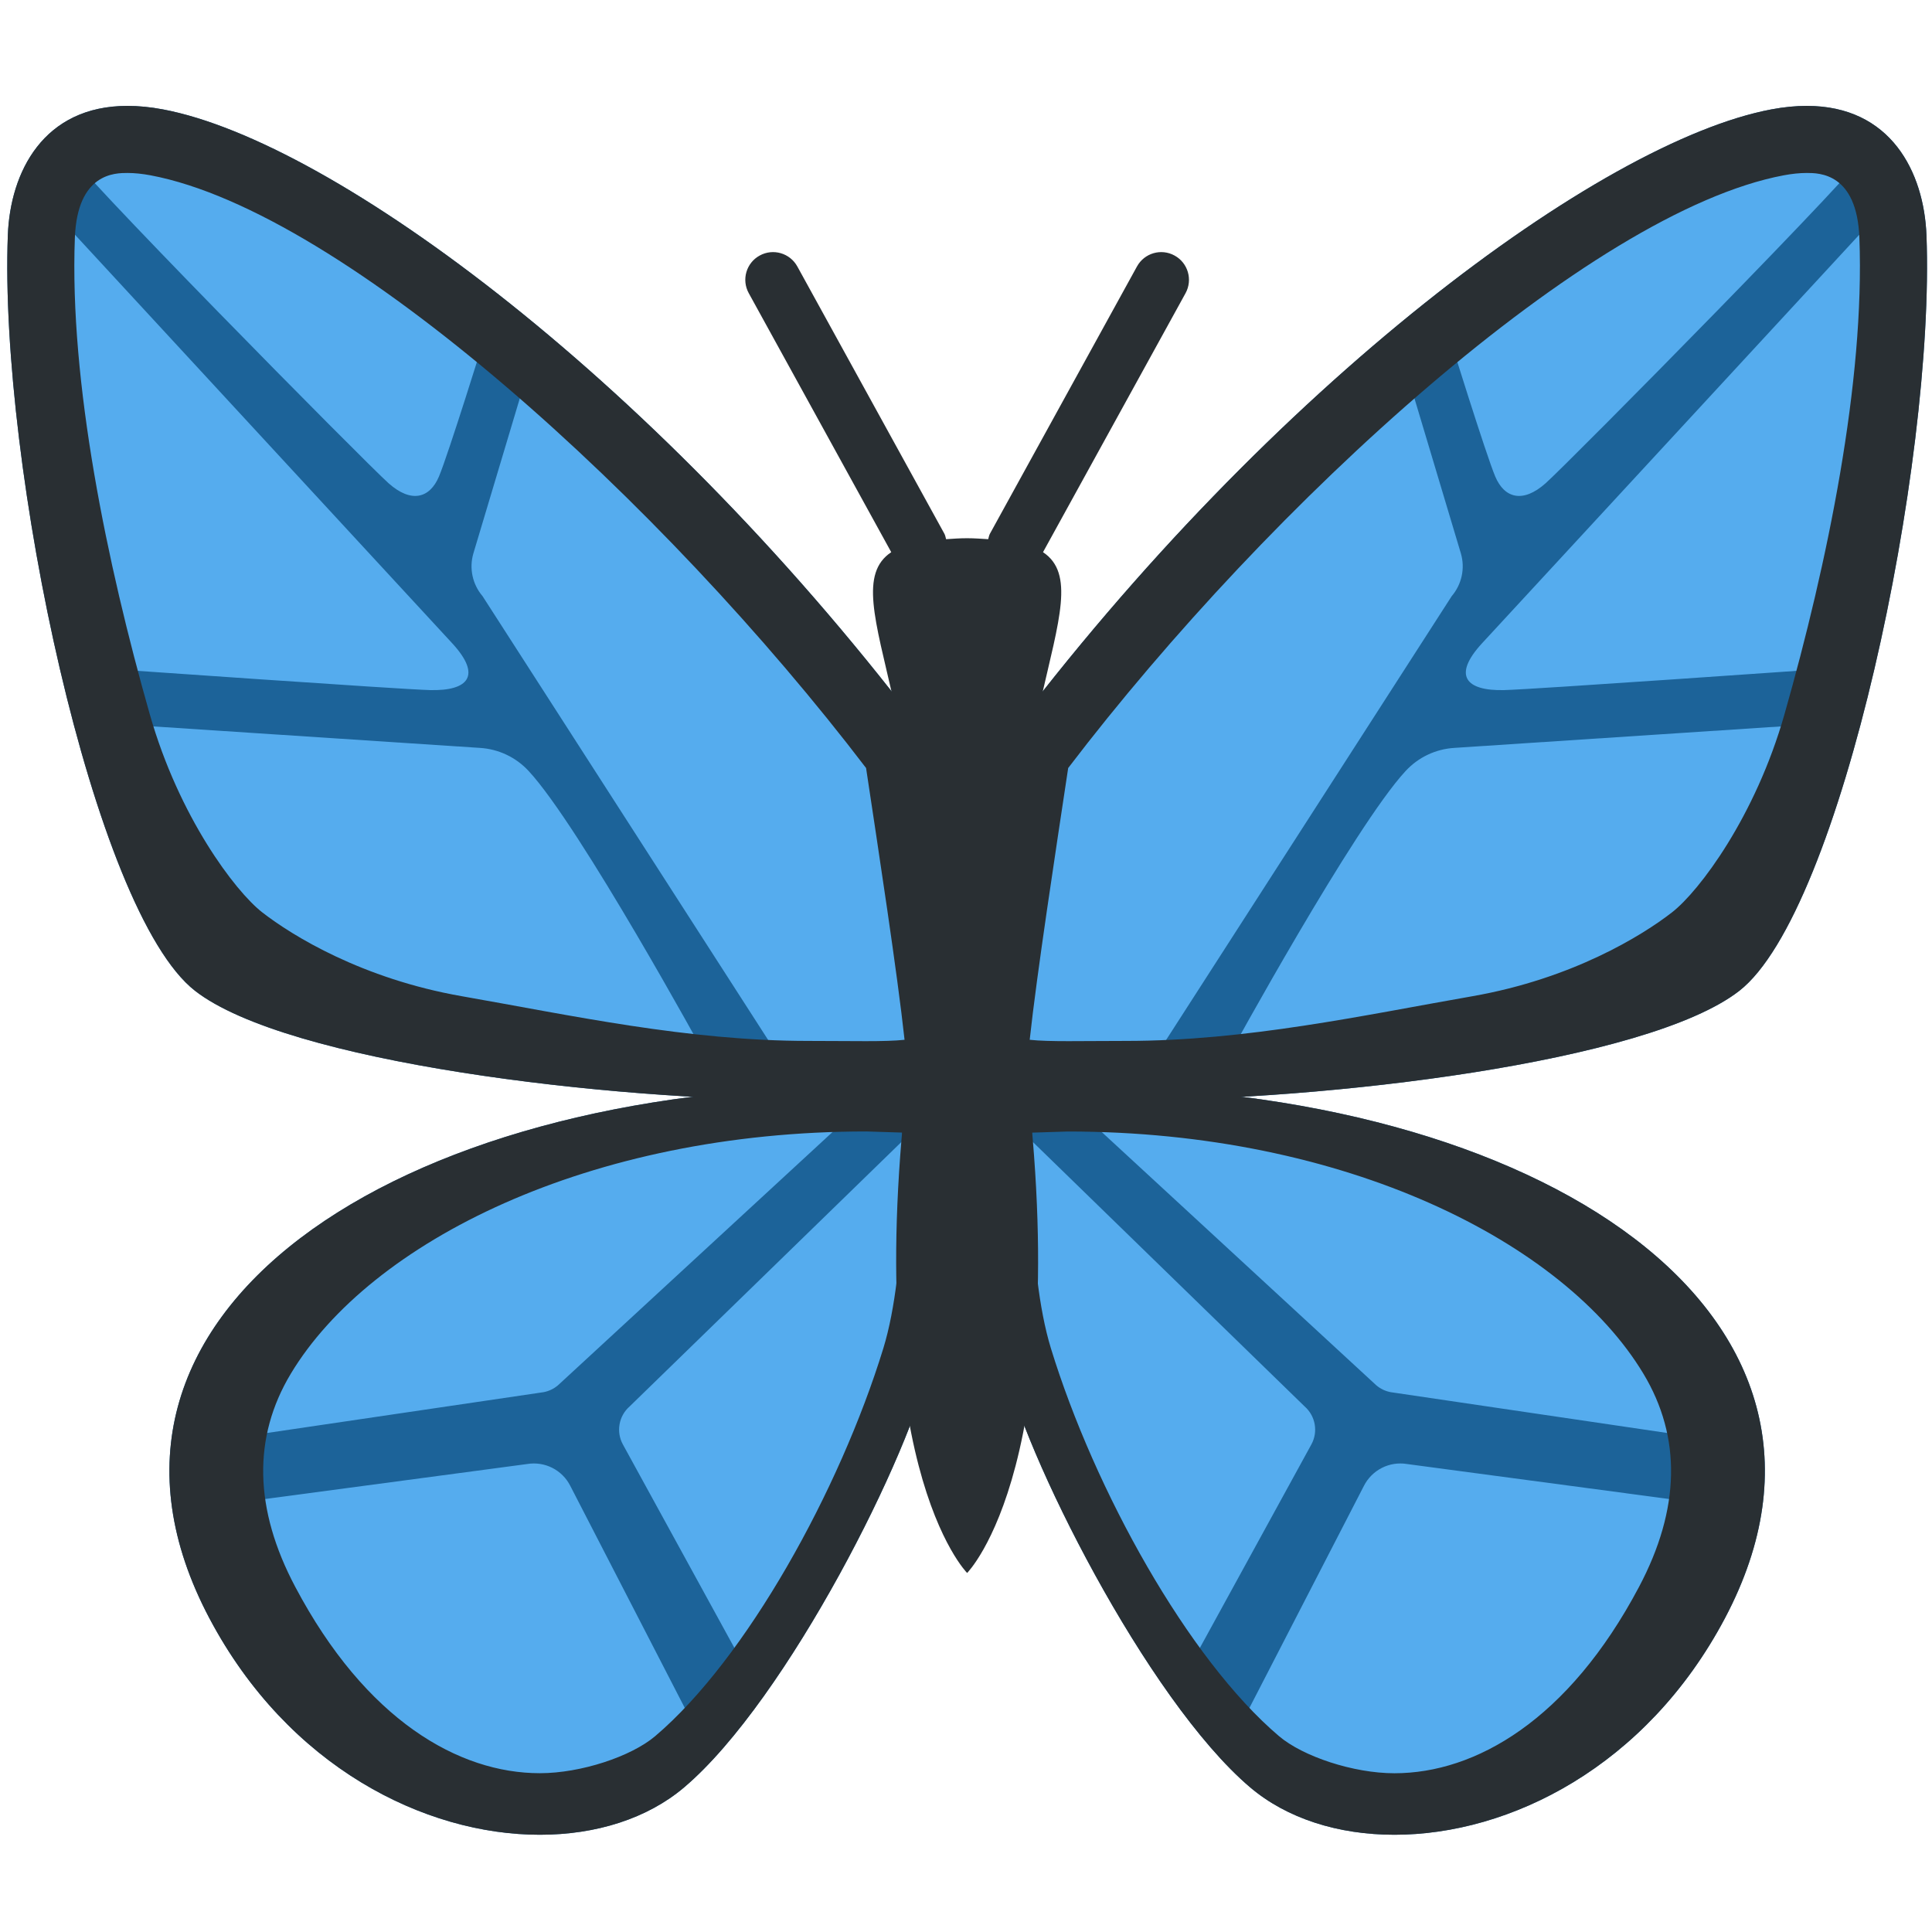
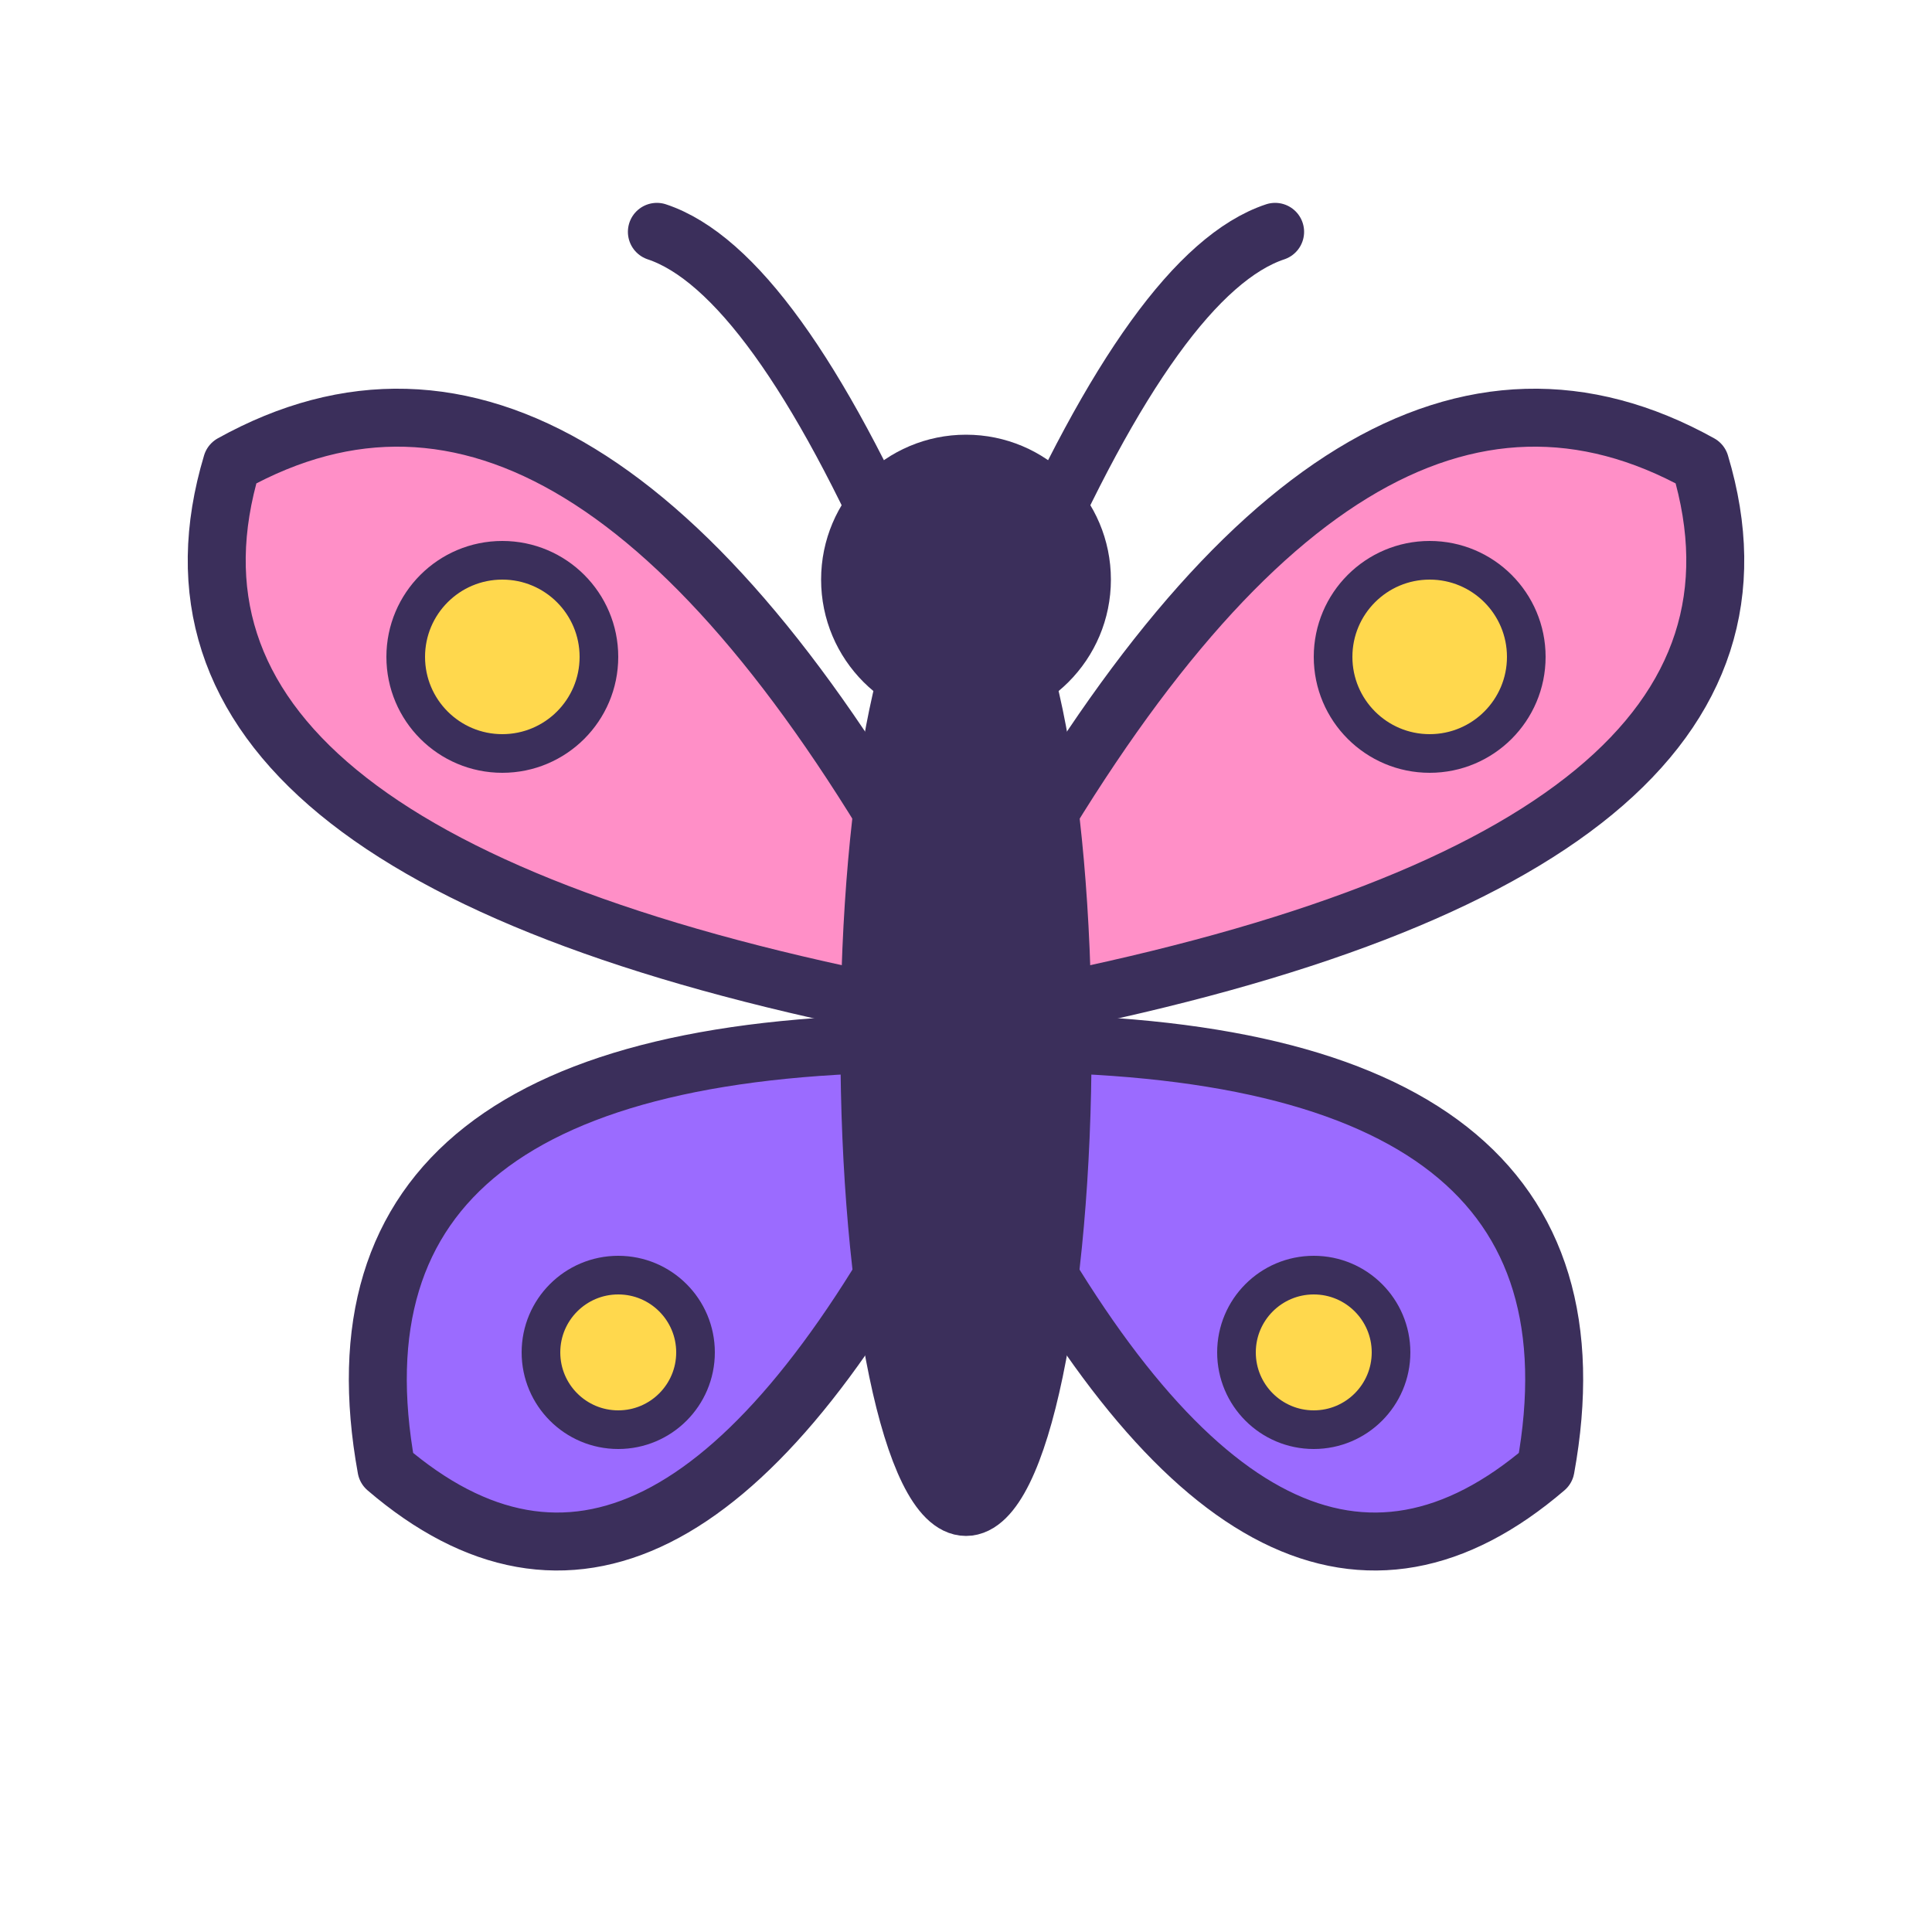
- <svg xmlns="http://www.w3.org/2000/svg" viewBox="0 0 36 36" preserveAspectRatio="xMidYMid meet">
-   <path fill="#1C6399" d="M20.004 20.243c-.426 0-.858.01-1.294.031-.436 1.268-.468 2.747 0 5.097.328 1.646 2.659 6.299 4.584 7.933.683.58 1.638.884 2.69.884 2.144 0 4.691-1.265 6.157-4.034 3.001-5.671-3.474-9.911-12.137-9.911z" />
-   <path fill="#1C6399" d="M33.666 1.973c-.204 0-.425.021-.663.066-3.182.601-9.302 5.126-14.287 11.771 0 0-.789 5.16-.789 6.194 0 .336 1.264.5 3.058.5 3.717 0 9.709-.705 11.424-2.041 1.898-1.479 3.65-9.804 3.488-14.079-.046-1.175-.662-2.411-2.231-2.411z" />
-   <path fill="#55ACEE" d="M27.098 13.936l6.629-.436s-1.055 3.619-3.102 4.656-7.719 1.5-7.719 1.5 2.33-4.261 3.286-5.29c.237-.256.559-.408.906-.43zm.52-1.952l7.526-8.151s.002 5.365-1.206 8.635c0 0-5.383.379-5.914.391-.703.016-.969-.265-.406-.875zm-6.068 7.672l5.5-8.547c.188-.22.253-.52.171-.798l-.968-3.233-6.722 6.609-.844 6.031 2.863-.062zM27.862 8.88c.172.406.516.5.938.125s6.074-6.094 6-6.218c0 0-2.832-1.194-7.8 3.463 0 0 .69 2.224.862 2.63zm-8.925 12.099l5.373 5.228c.203.178.255.473.125.709L22.06 31.25s-4.187-5.479-3.123-10.271zm7.282 6.301l5.549.741s-1.058 3.845-3.394 4.854c-3.906 1.688-5.312-.625-5.312-.625l2.352-4.562c.151-.298.477-.463.805-.408zm-5.95-6.426l5.375 4.958c.077.066.169.11.269.129l6.119.903s-1.219-3.031-4.429-4.531c-3.71-1.733-7.334-1.459-7.334-1.459z" />
-   <path fill="#292F33" d="M20.004 20.243c-.426 0-.858.01-1.294.031-.436 1.268-.468 2.747 0 5.097.328 1.646 2.659 6.299 4.584 7.933.683.58 1.638.884 2.69.884 2.144 0 4.691-1.265 6.157-4.034 3.001-5.671-3.474-9.911-12.137-9.911zm10.537 9.326c-1.316 2.486-3.05 3.473-4.558 3.473-.767 0-1.704-.313-2.15-.691-1.695-1.439-3.437-4.58-4.25-7.224-.465-1.513-.354-4.022-.354-4.022l.667-.021c5.168 0 9.249 2.058 10.726 4.512.714 1.186.687 2.523-.081 3.973z" />
-   <path fill="#292F33" d="M33.666 3.223c.231 0 .935 0 .981 1.208.102 2.681-.594 6.061-1.397 8.882-.541 1.901-1.586 3.292-2.094 3.687-.56.436-1.863 1.238-3.719 1.563-2.03.355-4.207.833-6.456.833-.827 0-1.433.019-1.794-.021.131-1.218.489-3.551.717-5.064 3.768-4.94 9.711-10.361 13.331-11.044.155-.029.3-.044.431-.044m0-1.25c-.204 0-.425.021-.663.066-3.182.601-9.302 5.126-14.287 11.771 0 0-.789 5.16-.789 6.194 0 .336 1.264.5 3.058.5 3.717 0 9.709-.705 11.424-2.041 1.898-1.479 3.65-9.804 3.488-14.079-.046-1.175-.662-2.411-2.231-2.411z" />
-   <path fill="#1C6399" d="M3.902 30.154c1.466 2.769 4.012 4.034 6.157 4.034 1.052 0 2.007-.304 2.69-.884 1.925-1.633 4.256-6.286 4.584-7.933.468-2.35.436-3.828 0-5.097-.436-.021-.868-.031-1.294-.031-8.665 0-15.139 4.24-12.137 9.911z" />
-   <path fill="#1C6399" d="M2.376 1.973C.807 1.973.19 3.209.146 4.383c-.162 4.275 1.59 12.601 3.488 14.079 1.715 1.336 7.706 2.041 11.424 2.041 1.794 0 3.058-.164 3.058-.5 0-1.033-.789-6.194-.789-6.194C12.341 7.165 6.22 2.64 3.039 2.039c-.238-.045-.459-.066-.663-.066z" />
-   <path fill="#55ACEE" d="M8.943 13.936L2.315 13.5s1.055 3.619 3.102 4.656 7.719 1.5 7.719 1.5-2.33-4.261-3.286-5.29c-.237-.256-.559-.408-.907-.43zm-.519-1.952L.898 3.833s-.002 5.365 1.206 8.635c0 0 5.383.379 5.914.391.703.016.969-.265.406-.875zm6.068 7.672l-5.5-8.547c-.188-.22-.253-.52-.171-.798l.968-3.233 6.722 6.609.844 6.031-2.863-.062zM8.179 8.88c-.172.406-.516.5-.938.125s-6.074-6.094-6-6.218c0 0 2.832-1.194 7.8 3.463.001 0-.69 2.224-.862 2.63zm8.926 12.099l-5.373 5.228c-.203.178-.255.473-.125.709l2.375 4.333c-.001.001 4.187-5.478 3.123-10.27zM9.822 27.28l-5.549.741s1.058 3.845 3.394 4.854c3.906 1.688 5.312-.625 5.312-.625l-2.352-4.562c-.15-.298-.476-.463-.805-.408zm5.951-6.426l-5.375 4.958c-.077.066-.169.11-.269.129l-6.119.903s1.219-3.031 4.429-4.531c3.709-1.733 7.334-1.459 7.334-1.459z" />
-   <path fill="#292F33" d="M3.902 30.154c1.466 2.769 4.012 4.034 6.157 4.034 1.052 0 2.007-.304 2.69-.884 1.925-1.633 4.256-6.286 4.584-7.933.468-2.35.436-3.828 0-5.097-.436-.021-.868-.031-1.294-.031-8.665 0-15.139 4.24-12.137 9.911zm1.518-4.559c1.477-2.454 5.558-4.512 10.726-4.512l.667.021s.111 2.51-.354 4.022c-.813 2.644-2.555 5.785-4.25 7.224-.446.379-1.383.691-2.15.691-1.508 0-3.242-.986-4.558-3.473-.768-1.449-.795-2.786-.081-3.973z" />
-   <path fill="#292F33" d="M2.376 3.223c.131 0 .276.015.431.044 3.619.683 9.563 6.104 13.331 11.044.228 1.513.586 3.846.717 5.064-.361.04-.967.021-1.794.021-2.249 0-4.426-.478-6.456-.833-1.856-.325-3.159-1.127-3.719-1.563-.508-.396-1.553-1.786-2.094-3.687-.803-2.821-1.499-6.201-1.397-8.882.046-1.208.749-1.208.981-1.208m0-1.25C.807 1.973.19 3.209.146 4.383c-.162 4.275 1.59 12.601 3.488 14.079 1.715 1.336 7.706 2.041 11.424 2.041 1.794 0 3.058-.164 3.058-.5 0-1.033-.789-6.194-.789-6.194C12.341 7.165 6.22 2.64 3.039 2.039c-.238-.045-.459-.066-.663-.066z" />
-   <path fill="#292F33" d="M21.887 4.762c-.25-.138-.563-.047-.701.203l-2.74 4.98c-.018.033-.022.068-.032.102-.127-.007-.244-.018-.393-.018-.148 0-.266.01-.392.018-.01-.034-.014-.069-.032-.102l-2.74-4.98c-.138-.25-.452-.341-.702-.203-.25.137-.341.451-.203.701l2.655 4.826c-1.179.784 1.15 3.438.381 9.204-1.033 7.75 1.033 9.817 1.033 9.817s2.067-2.067 1.033-9.817c-.769-5.766 1.56-8.42.381-9.204l2.656-4.826c.137-.25.046-.564-.204-.701z" />
+ <svg xmlns="http://www.w3.org/2000/svg" viewBox="0 0 100 100" data-bare="1">
+   <path d="M47 30 Q40 14 34 12 M53 30 Q60 14 66 12" fill="none" stroke="#3B2F5B" stroke-width="3" stroke-linecap="round" stroke-linejoin="round" />
+   <path d="M48 46 Q30 14 12 24 Q6 44 46 52Z" fill="#FF8FC7" stroke="#3B2F5B" stroke-width="3" stroke-linejoin="round" stroke-linecap="round" />
+   <circle cx="26" cy="34" r="5" fill="#FFD84D" stroke="#3B2F5B" stroke-width="2" stroke-linejoin="round" stroke-linecap="round" />
+   <path d="M48 54 Q16 54 20 76 Q34 88 48 62Z" fill="#9B6BFF" stroke="#3B2F5B" stroke-width="3" stroke-linejoin="round" stroke-linecap="round" />
+   <circle cx="32" cy="70" r="4" fill="#FFD84D" stroke="#3B2F5B" stroke-width="2" stroke-linejoin="round" stroke-linecap="round" />
+   <g transform="matrix(-1 0 0 1 100 0)">
+     <path d="M48 46 Q30 14 12 24 Q6 44 46 52Z" fill="#FF8FC7" stroke="#3B2F5B" stroke-width="3" stroke-linejoin="round" stroke-linecap="round" />
+     <circle cx="26" cy="34" r="5" fill="#FFD84D" stroke="#3B2F5B" stroke-width="2" stroke-linejoin="round" stroke-linecap="round" />
+     <path d="M48 54 Q16 54 20 76 Q34 88 48 62Z" fill="#9B6BFF" stroke="#3B2F5B" stroke-width="3" stroke-linejoin="round" stroke-linecap="round" />
+     <circle cx="32" cy="70" r="4" fill="#FFD84D" stroke="#3B2F5B" stroke-width="2" stroke-linejoin="round" stroke-linecap="round" />
+   </g>
+   <ellipse cx="50" cy="54" rx="5" ry="24" fill="#3B2F5B" stroke="#3B2F5B" stroke-width="3" stroke-linejoin="round" stroke-linecap="round" />
+   <circle cx="50" cy="30" r="6" fill="#3B2F5B" stroke="#3B2F5B" stroke-width="3" stroke-linejoin="round" stroke-linecap="round" />
</svg>
